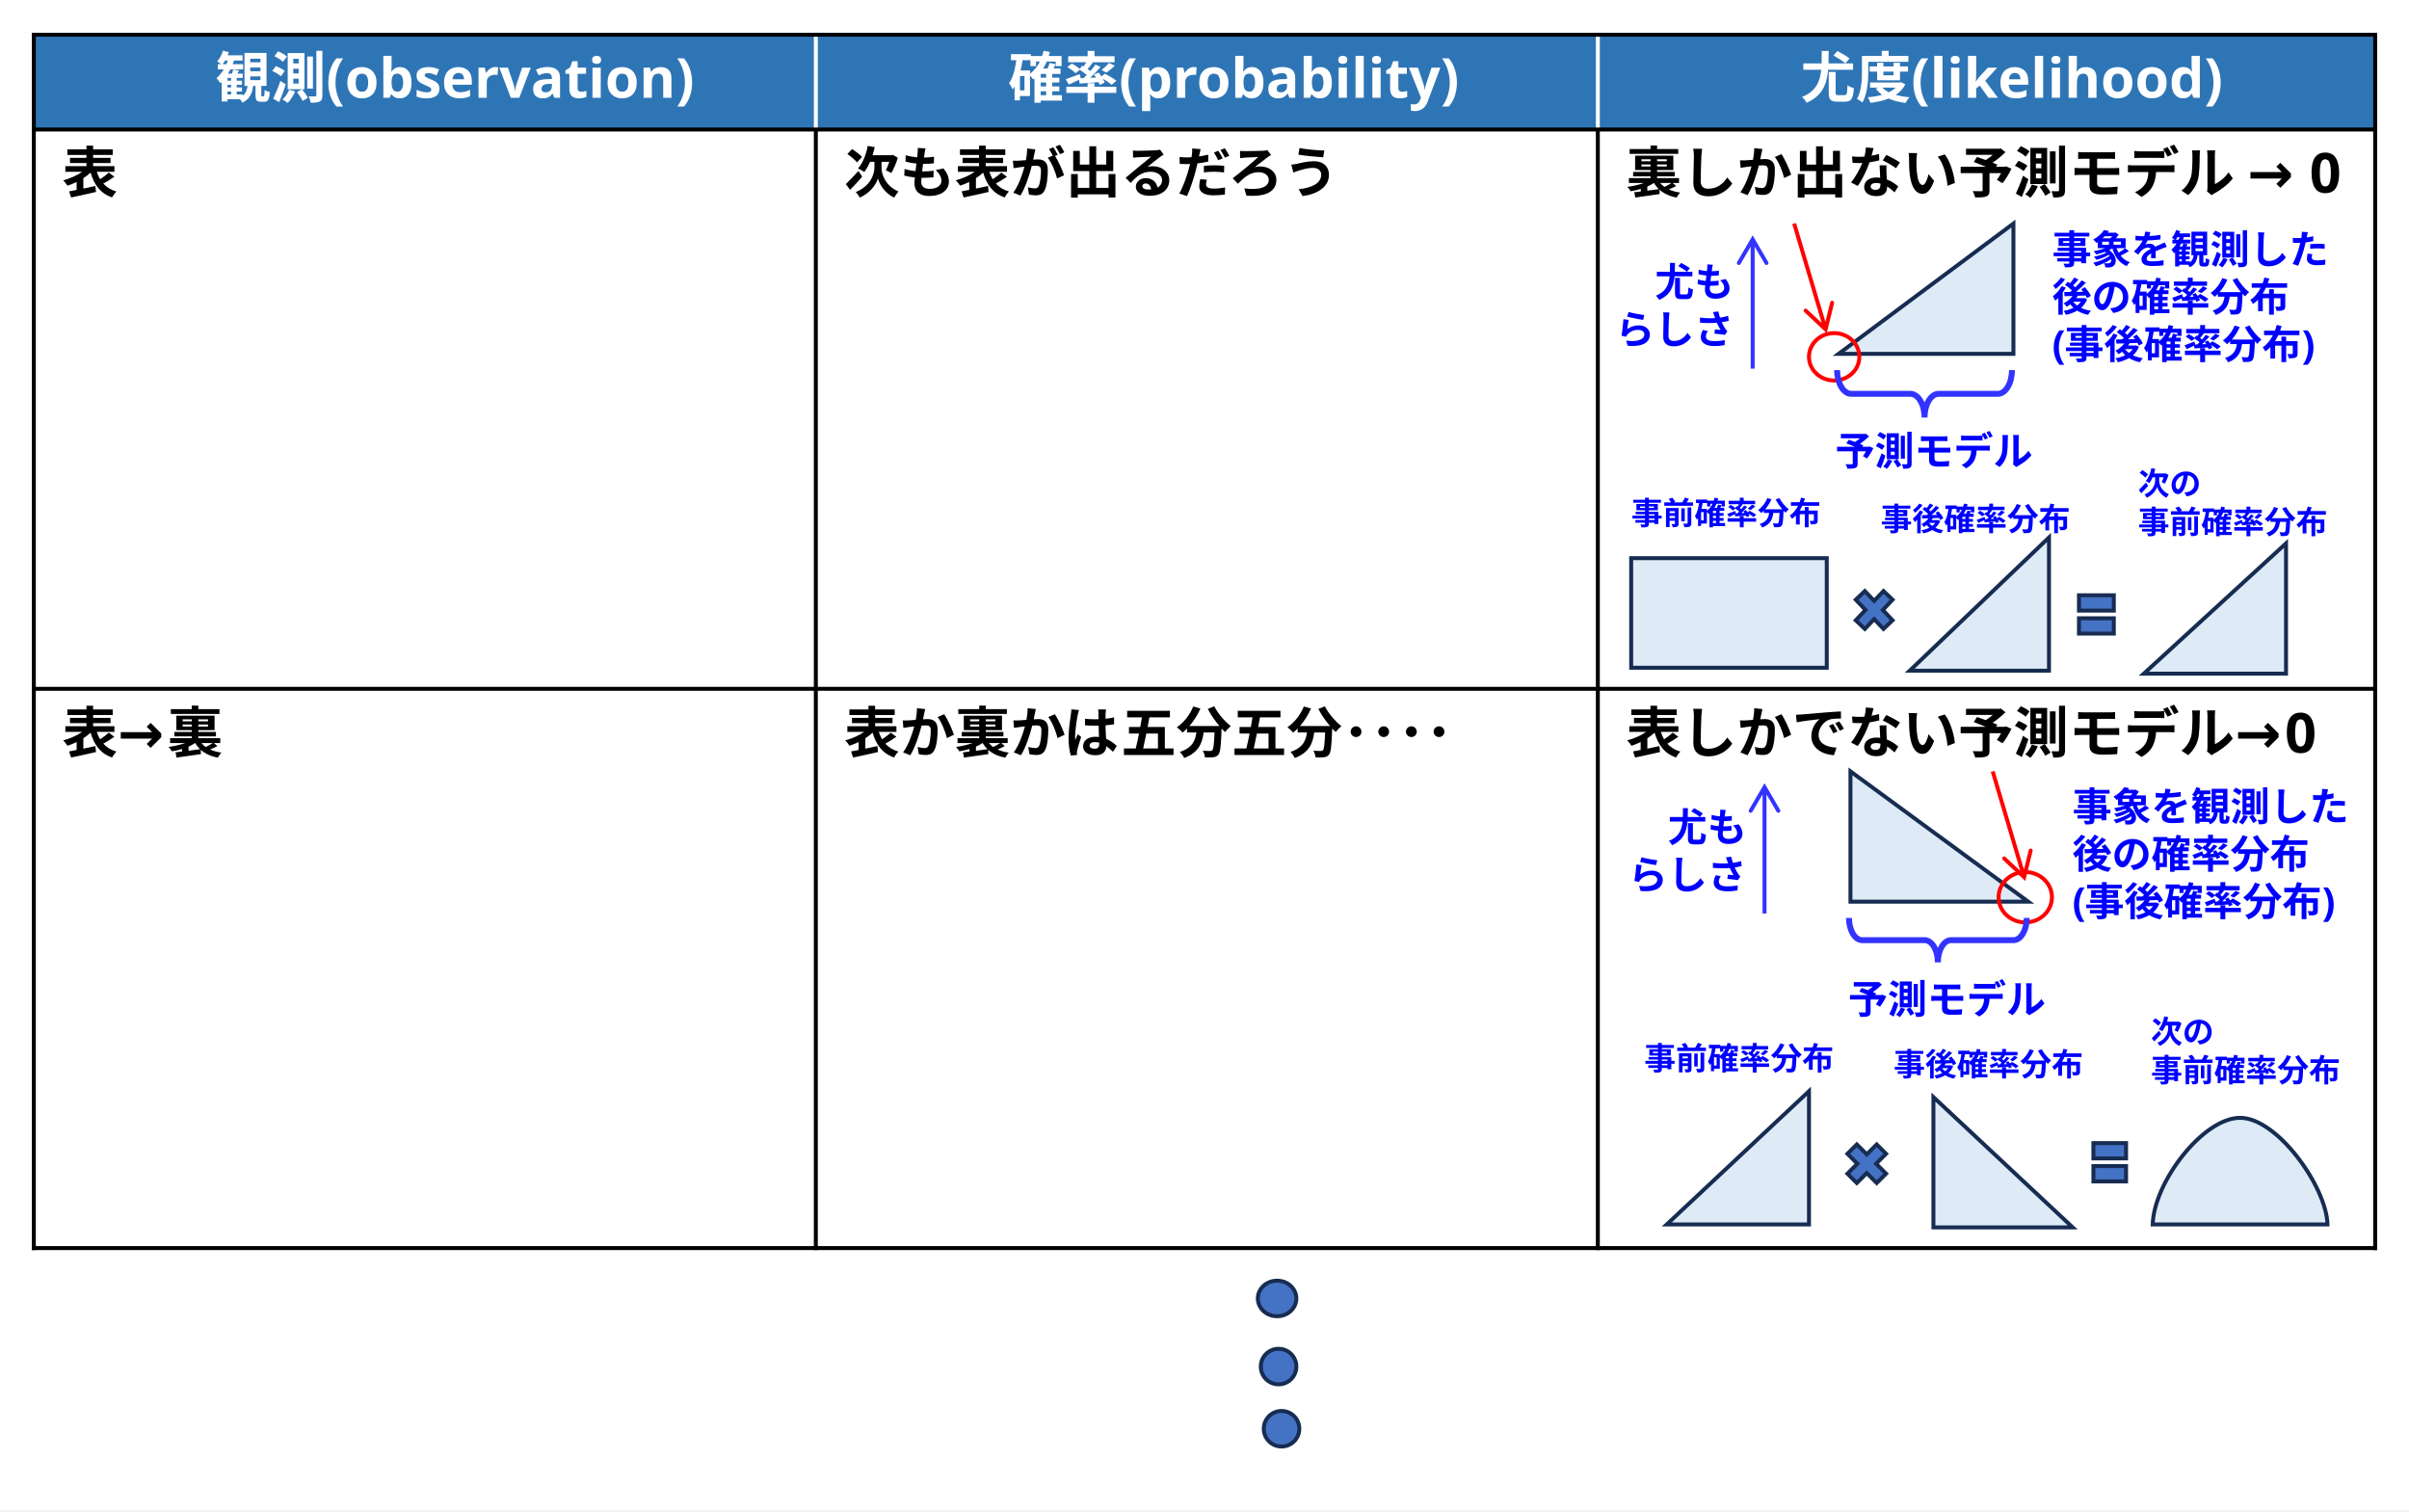
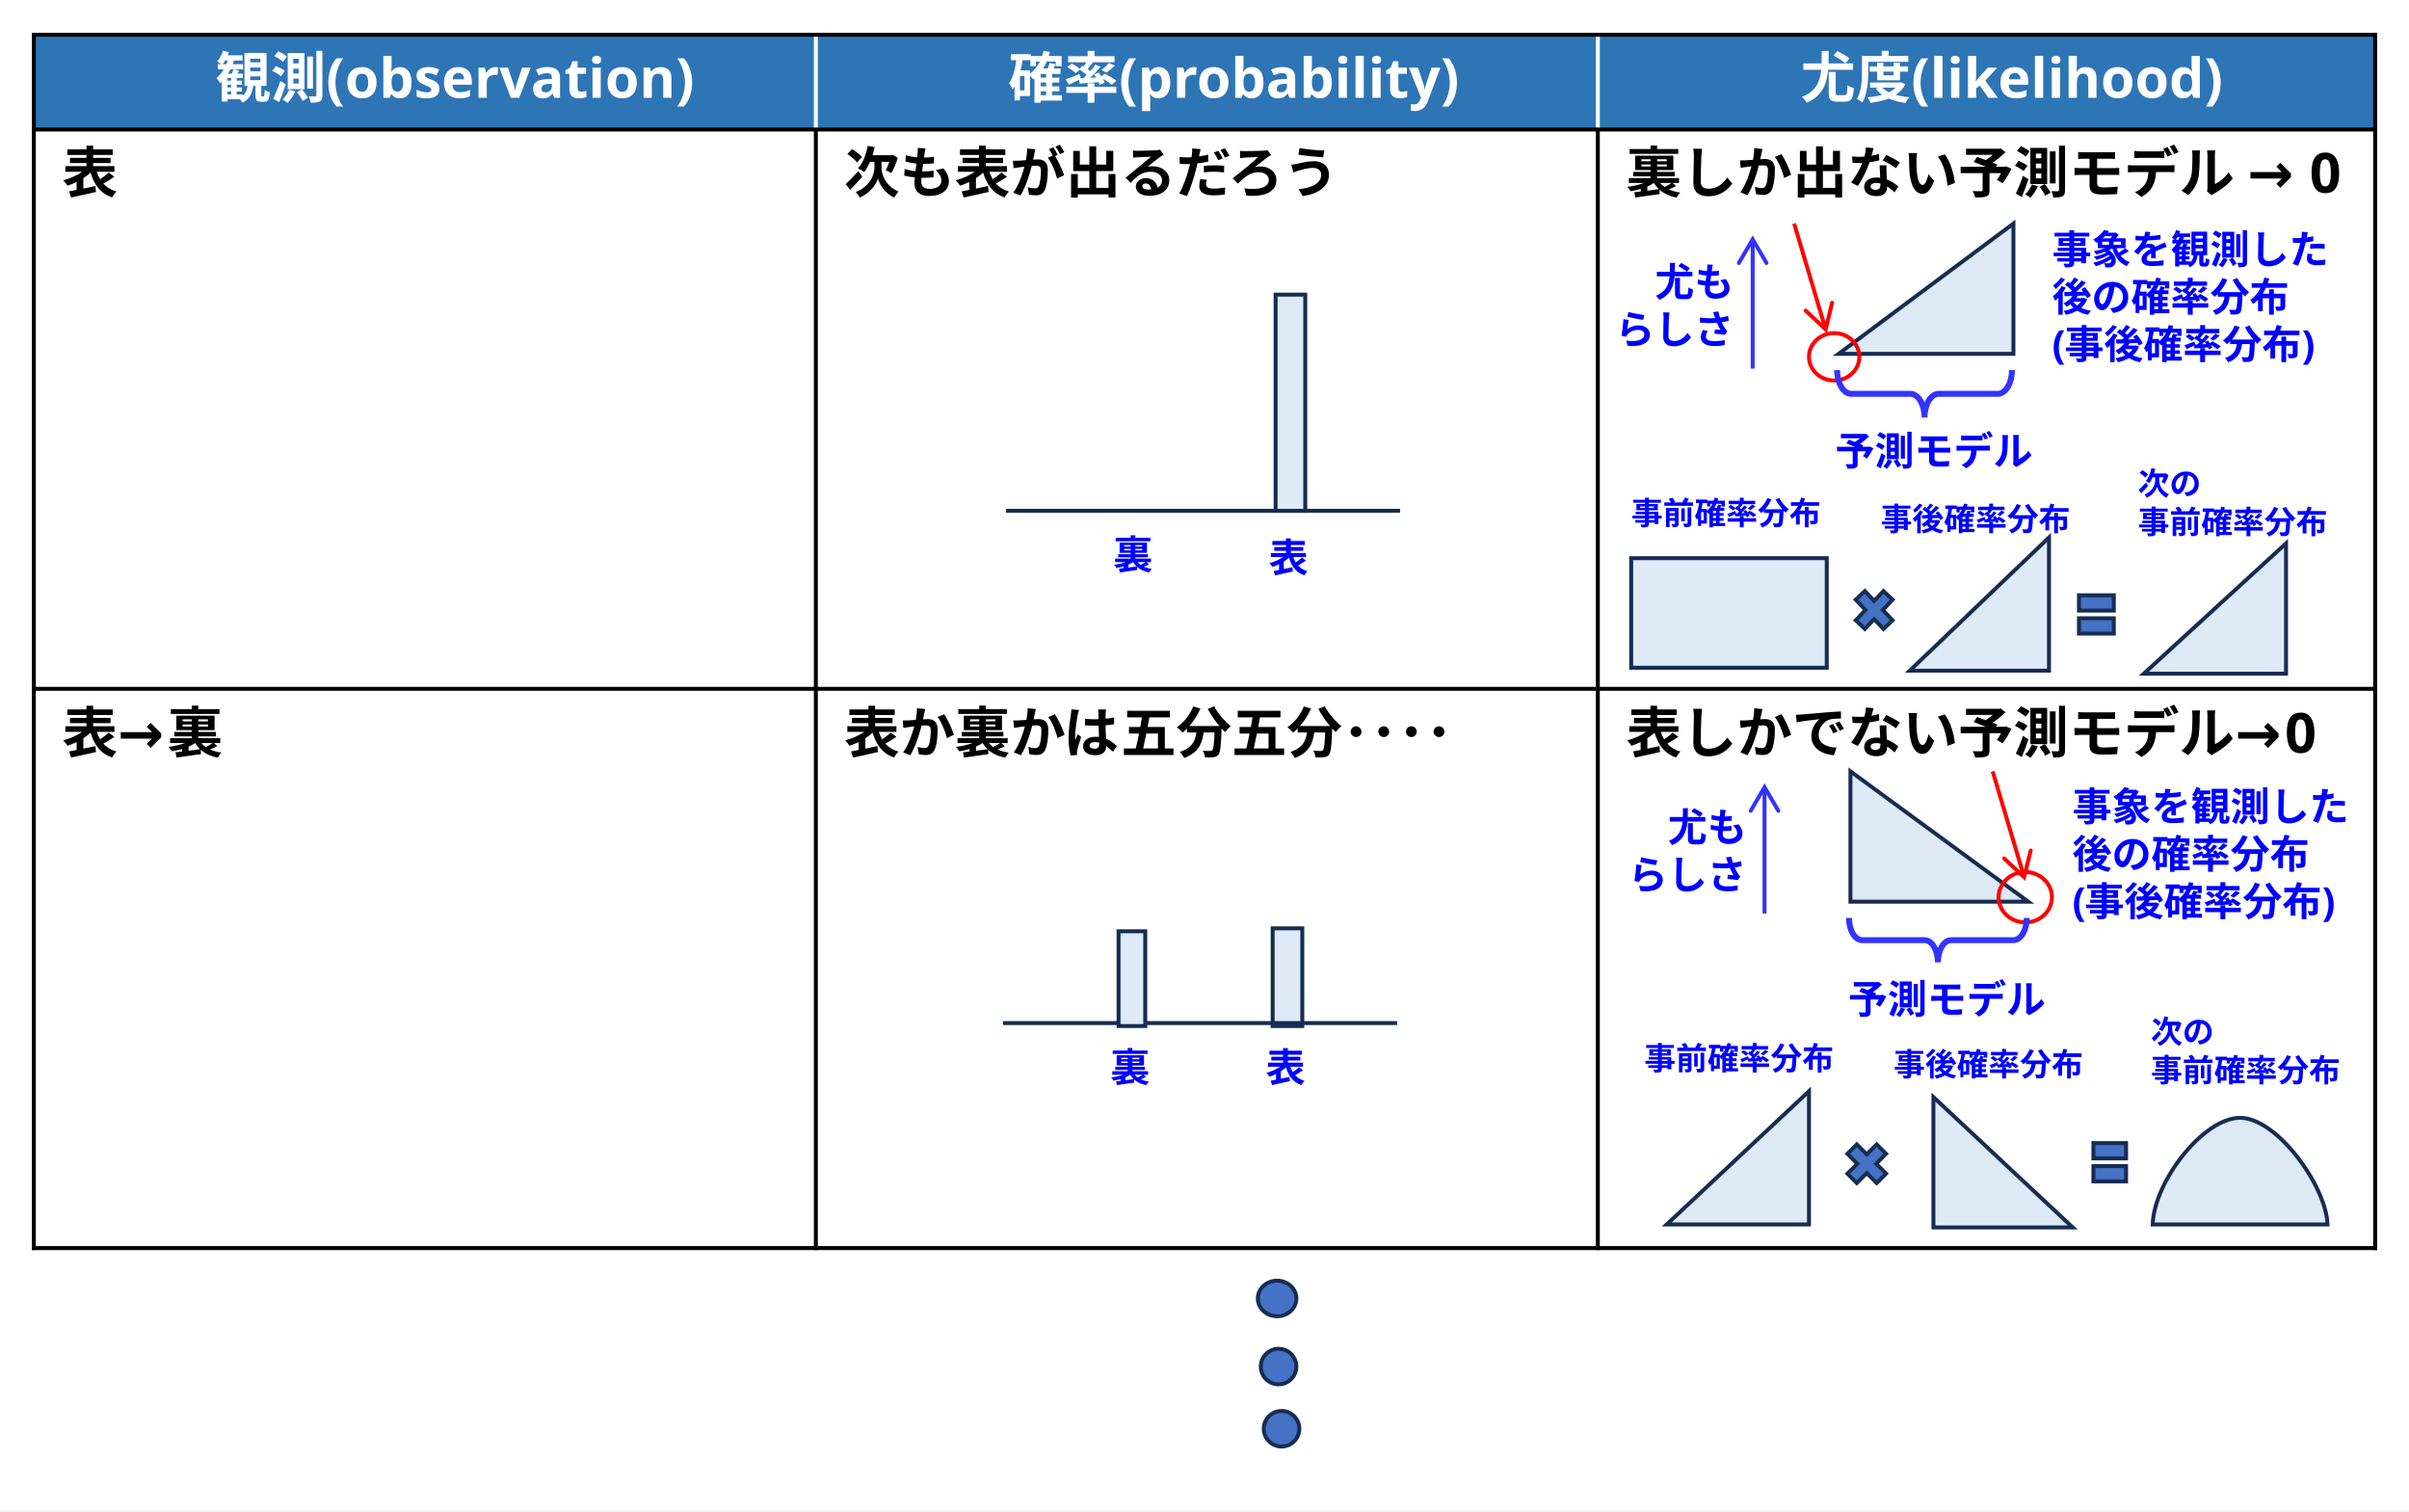
<svg xmlns="http://www.w3.org/2000/svg" width="813" height="510" overflow="hidden">
  <g>
    <rect x="0" y="0" width="813" height="509.624" fill="#FFFFFF" />
    <path d="M11.418 11.716 275.331 11.716 275.331 43.706 11.418 43.706Z" fill="#2E75B6" fill-rule="evenodd" />
    <path d="M275.331 11.716 539.243 11.716 539.243 43.706 275.331 43.706Z" fill="#2E75B6" fill-rule="evenodd" />
    <path d="M539.243 11.716 801.582 11.716 801.582 43.706 539.243 43.706Z" fill="#2E75B6" fill-rule="evenodd" />
    <path d="M275.331 11.05 275.331 43.706" stroke="#FFFFFF" stroke-width="1.334" stroke-linejoin="round" stroke-miterlimit="10" fill="none" fill-rule="evenodd" />
    <path d="M275.331 43.706 275.331 421.849" stroke="#000000" stroke-width="1.334" stroke-linejoin="round" stroke-miterlimit="10" fill="none" fill-rule="evenodd" />
    <path d="M539.243 11.05 539.243 43.706" stroke="#FFFFFF" stroke-width="1.334" stroke-linejoin="round" stroke-miterlimit="10" fill="none" fill-rule="evenodd" />
    <path d="M539.243 43.706 539.243 421.849" stroke="#000000" stroke-width="1.334" stroke-linejoin="round" stroke-miterlimit="10" fill="none" fill-rule="evenodd" />
    <path d="M10.752 43.706 802.249 43.706" stroke="#000000" stroke-width="1.334" stroke-linejoin="round" stroke-miterlimit="10" fill="none" fill-rule="evenodd" />
    <path d="M10.752 232.444 802.249 232.444" stroke="#000000" stroke-width="1.334" stroke-linejoin="round" stroke-miterlimit="10" fill="none" fill-rule="evenodd" />
    <path d="M11.418 11.05 11.418 421.849" stroke="#000000" stroke-width="1.334" stroke-linejoin="round" stroke-miterlimit="10" fill="none" fill-rule="evenodd" />
    <path d="M801.582 11.05 801.582 421.849" stroke="#000000" stroke-width="1.334" stroke-linejoin="round" stroke-miterlimit="10" fill="none" fill-rule="evenodd" />
    <path d="M10.752 11.716 802.249 11.716" stroke="#000000" stroke-width="1.334" stroke-linejoin="round" stroke-miterlimit="10" fill="none" fill-rule="evenodd" />
    <path d="M10.752 421.182 802.249 421.182" stroke="#000000" stroke-width="1.334" stroke-linejoin="round" stroke-miterlimit="10" fill="none" fill-rule="evenodd" />
    <text fill="#FFFFFF" font-family="Yu Gothic,Yu Gothic_MSFontService,sans-serif" font-weight="700" font-size="18.661" transform="matrix(1 0 0 0.999263 607.643 33)">尤度</text>
    <text fill="#FFFFFF" font-family="Calibri,Calibri_MSFontService,sans-serif" font-weight="700" font-size="18.661" transform="matrix(1 0 0 0.999263 644.992 33)">(likelihood)</text>
    <text fill="#FFFFFF" font-family="Yu Gothic,Yu Gothic_MSFontService,sans-serif" font-weight="700" font-size="18.661" transform="matrix(1 0 0 0.999263 340.289 33)">確率</text>
    <text fill="#FFFFFF" font-family="Calibri,Calibri_MSFontService,sans-serif" font-weight="700" font-size="18.661" transform="matrix(1 0 0 0.999263 377.638 33)">(probability)</text>
    <text fill="#FFFFFF" font-family="Yu Gothic,Yu Gothic_MSFontService,sans-serif" font-weight="700" font-size="18.661" transform="matrix(1 0 0 0.999263 72.699 33)">観測</text>
    <text fill="#FFFFFF" font-family="Calibri,Calibri_MSFontService,sans-serif" font-weight="700" font-size="18.661" transform="matrix(1 0 0 0.999263 110.048 33)">(observation)</text>
    <g>
      <text font-family="Yu Gothic,Yu Gothic_MSFontService,sans-serif" font-weight="700" font-size="18.661" transform="matrix(1 0 0 0.999263 548.847 65)">裏しか出ない予測モデル</text>
    </g>
    <text font-family="Calibri,Calibri_MSFontService,sans-serif" font-weight="700" font-size="18.661" transform="matrix(1 0 0 0.999263 758.433 65)">→</text>
    <text font-family="Calibri,Calibri_MSFontService,sans-serif" font-weight="700" font-size="18.661" transform="matrix(1 0 0 0.999263 779.441 65)">0</text>
    <g>
      <text font-family="Yu Gothic,Yu Gothic_MSFontService,sans-serif" font-weight="700" font-size="18.661" transform="matrix(1 0 0 0.999263 284.935 65)">次も表が出るだろう</text>
    </g>
    <g>
      <text font-family="Yu Gothic,Yu Gothic_MSFontService,sans-serif" font-weight="700" font-size="18.661" transform="matrix(1 0 0 0.999263 21.0225 65)">表</text>
    </g>
    <g>
      <text font-family="Yu Gothic,Yu Gothic_MSFontService,sans-serif" font-weight="700" font-size="18.661" transform="matrix(1 0 0 0.999263 548.847 254)">表しかでない予測モデル</text>
    </g>
    <text font-family="Calibri,Calibri_MSFontService,sans-serif" font-weight="700" font-size="18.661" transform="matrix(1 0 0 0.999263 754.264 254)">→</text>
    <text font-family="Calibri,Calibri_MSFontService,sans-serif" font-weight="700" font-size="18.661" transform="matrix(1 0 0 0.999263 771.105 254)">0</text>
    <g>
      <text font-family="Yu Gothic,Yu Gothic_MSFontService,sans-serif" font-weight="700" font-size="18.661" transform="matrix(1 0 0 0.999263 284.935 254)">表</text>
    </g>
    <text font-family="Yu Gothic,Yu Gothic_MSFontService,sans-serif" font-weight="700" font-size="18.661" transform="matrix(1 0 0 0.999263 303.609 254)">か</text>
    <text font-family="Yu Gothic,Yu Gothic_MSFontService,sans-serif" font-weight="700" font-size="18.661" transform="matrix(1 0 0 0.999263 322.283 254)">裏</text>
    <text font-family="Yu Gothic,Yu Gothic_MSFontService,sans-serif" font-weight="700" font-size="18.661" transform="matrix(1 0 0 0.999263 340.958 254)">かは</text>
    <text font-family="Yu Gothic,Yu Gothic_MSFontService,sans-serif" font-weight="700" font-size="18.661" transform="matrix(1 0 0 0.999263 378.306 254)">五分五分</text>
    <text font-family="Yu Gothic,Yu Gothic_MSFontService,sans-serif" font-weight="700" font-size="18.661" transform="matrix(1 0 0 0.999263 453.004 254)">････</text>
    <g>
      <text font-family="Yu Gothic,Yu Gothic_MSFontService,sans-serif" font-weight="700" font-size="18.661" transform="matrix(1 0 0 0.999263 21.0225 254)">表</text>
    </g>
    <text font-family="Calibri,Calibri_MSFontService,sans-serif" font-weight="700" font-size="18.661" transform="matrix(1 0 0 0.999263 39.6968 254)">→</text>
    <text font-family="Yu Gothic,Yu Gothic_MSFontService,sans-serif" font-weight="700" font-size="18.661" transform="matrix(1 0 0 0.999263 56.537 254)">裏</text>
    <path d="M0 43.968 0 0 58.957 43.968Z" stroke="#172C51" stroke-width="1.333" stroke-miterlimit="8" fill="#DEEBF7" fill-rule="evenodd" transform="matrix(-1.00074 0 0 1 679.5 75.4444)" />
    <path d="M610.5 120.411C610.5 115.996 614.306 112.417 619 112.417 623.694 112.417 627.5 115.996 627.5 120.411 627.5 124.826 623.694 128.405 619 128.405 614.306 128.405 610.5 124.826 610.5 120.411Z" stroke="#FF0000" stroke-width="1.334" stroke-miterlimit="8" fill="none" fill-rule="evenodd" />
    <path d="M679 124.908C679 129.323 676.868 132.902 674.238 132.902L654.262 132.902C651.632 132.902 649.5 136.481 649.5 140.896 649.5 136.481 647.368 132.902 644.738 132.902L624.762 132.902C622.132 132.902 620 129.323 620 124.908" stroke="#3333FF" stroke-width="1.999" stroke-miterlimit="8" fill="none" fill-rule="evenodd" />
    <text fill="#0000FF" font-family="Yu Gothic,Yu Gothic_MSFontService,sans-serif" font-weight="700" font-size="13.329" transform="matrix(1 0 0 0.999263 619.349 157)">予測モデル</text>
    <text fill="#0000FF" font-family="Yu Gothic,Yu Gothic_MSFontService,sans-serif" font-weight="700" font-size="13.329" transform="matrix(1 0 0 0.999263 558.478 100)">尤も</text>
    <text fill="#0000FF" font-family="Yu Gothic,Yu Gothic_MSFontService,sans-serif" font-weight="700" font-size="13.329" transform="matrix(1 0 0 0.999263 545.139 116)">らしさ</text>
    <path d="M590.833 124.408 590.833 80.761 592.167 80.761 592.167 124.408ZM586.255 88.423 591.5 79.438 596.745 88.423C596.93 88.74 596.823 89.149 596.505 89.334 596.187 89.519 595.778 89.412 595.593 89.094L590.924 81.097 592.076 81.097 587.408 89.094C587.222 89.412 586.814 89.519 586.495 89.334 586.177 89.149 586.07 88.74 586.255 88.423Z" fill="#3333FF" />
    <path d="M615.484 111.342 604.861 75.634 606.139 75.254 616.763 110.962ZM618.966 102.315 616.501 112.42 608.912 105.302C608.643 105.05 608.63 104.628 608.882 104.36 609.134 104.091 609.556 104.078 609.824 104.33L616.58 110.666 615.476 110.994 617.67 101.999C617.757 101.642 618.118 101.422 618.476 101.51 618.834 101.597 619.053 101.957 618.966 102.315Z" fill="#FF0000" />
    <rect x="550.5" y="188.361" width="66" height="36.973" stroke="#172C51" stroke-width="1.334" stroke-miterlimit="8" fill="#DEEBF7" />
    <path d="M626.286 202.37 629.36 199.46 632.5 202.773 635.64 199.46 638.714 202.37 635.416 205.848 638.714 209.327 635.64 212.236 632.5 208.924 629.36 212.236 626.286 209.327 629.584 205.848Z" stroke="#172C51" stroke-width="1.334" stroke-miterlimit="8" fill="#4472C4" fill-rule="evenodd" />
    <path d="M0 44.967 0 0 46.965 44.967Z" stroke="#172C51" stroke-width="1.333" stroke-miterlimit="8" fill="#DEEBF7" fill-rule="evenodd" transform="matrix(-1.00074 0 0 1 691.5 181.366)" />
    <path d="M0 43.968 0 0 47.965 43.968Z" stroke="#172C51" stroke-width="1.333" stroke-miterlimit="8" fill="#DEEBF7" fill-rule="evenodd" transform="matrix(-1.00074 0 0 1 771.5 183.365)" />
    <path d="M701.621 200.884 713.379 200.884 713.379 206.054 701.621 206.054ZM701.621 208.64 713.379 208.64 713.379 213.81 701.621 213.81Z" stroke="#172C51" stroke-width="1.334" stroke-miterlimit="8" fill="#4472C4" fill-rule="evenodd" />
    <text fill="#0000FF" font-family="Yu Gothic,Yu Gothic_MSFontService,sans-serif" font-weight="700" font-size="10.663" transform="matrix(1 0 0 0.999263 550.527 177)">事前確率分布</text>
    <text fill="#0000FF" font-family="Yu Gothic,Yu Gothic_MSFontService,sans-serif" font-weight="700" font-size="10.663" transform="matrix(1 0 0 0.999263 634.694 179)">事後確率分布</text>
    <text fill="#0000FF" font-family="Yu Gothic,Yu Gothic_MSFontService,sans-serif" font-weight="700" font-size="10.663" transform="matrix(1 0 0 0.999263 721.521 167)">次の</text>
    <text fill="#0000FF" font-family="Yu Gothic,Yu Gothic_MSFontService,sans-serif" font-weight="700" font-size="10.663" transform="matrix(1 0 0 0.999263 721.521 180)">事前確率分布</text>
    <path d="M624.5 304.276 624.5 260.308 684.5 304.276Z" stroke="#172C51" stroke-width="1.334" stroke-miterlimit="8" fill="#DEEBF7" fill-rule="evenodd" />
    <path d="M674.5 302.777C674.5 298.086 678.529 294.283 683.5 294.283 688.471 294.283 692.5 298.086 692.5 302.777 692.5 307.468 688.471 311.271 683.5 311.271 678.529 311.271 674.5 307.468 674.5 302.777Z" stroke="#FF0000" stroke-width="1.334" stroke-miterlimit="8" fill="none" fill-rule="evenodd" />
    <path d="M684 309.772C684 313.911 682.001 317.266 679.536 317.266L658.464 317.266C655.999 317.266 654 320.622 654 324.761 654 320.622 652.001 317.266 649.536 317.266L628.464 317.266C625.999 317.266 624 313.911 624 309.772" stroke="#3333FF" stroke-width="1.999" stroke-miterlimit="8" fill="none" fill-rule="evenodd" />
    <text fill="#0000FF" font-family="Yu Gothic,Yu Gothic_MSFontService,sans-serif" font-weight="700" font-size="13.329" transform="matrix(1 0 0 0.999263 623.714 342)">予測モデル</text>
    <text fill="#0000FF" font-family="Yu Gothic,Yu Gothic_MSFontService,sans-serif" font-weight="700" font-size="13.329" transform="matrix(1 0 0 0.999263 562.843 284)">尤も</text>
    <text fill="#0000FF" font-family="Yu Gothic,Yu Gothic_MSFontService,sans-serif" font-weight="700" font-size="13.329" transform="matrix(1 0 0 0.999263 549.505 300)">らしさ</text>
    <path d="M594.833 308.273 594.833 265.625 596.167 265.625 596.167 308.273ZM590.255 273.286 595.5 264.302 600.745 273.286C600.93 273.604 600.823 274.012 600.505 274.198 600.186 274.383 599.778 274.276 599.592 273.958L594.924 265.961 596.076 265.961 591.408 273.958C591.222 274.276 590.814 274.383 590.495 274.198 590.177 274.012 590.07 273.604 590.255 273.286Z" fill="#3333FF" />
    <path d="M682.484 296.206 671.861 260.498 673.139 260.118 683.763 295.826ZM685.966 287.179 683.501 297.284 675.912 290.166C675.643 289.914 675.63 289.492 675.882 289.224 676.134 288.955 676.556 288.942 676.824 289.194L683.58 295.53 682.476 295.858 684.67 286.863C684.757 286.505 685.118 286.286 685.476 286.373 685.834 286.461 686.053 286.821 685.966 287.179Z" fill="#FF0000" />
    <path d="M623.483 389.356 626.643 386.199 630 389.553 633.357 386.199 636.517 389.356 633.16 392.711 636.517 396.065 633.357 399.222 630 395.868 626.643 399.222 623.483 396.065 626.84 392.711Z" stroke="#172C51" stroke-width="1.334" stroke-miterlimit="8" fill="#4472C4" fill-rule="evenodd" />
    <path d="M0 44.967 0 0 47.965 44.967Z" stroke="#172C51" stroke-width="1.333" stroke-miterlimit="8" fill="#DEEBF7" fill-rule="evenodd" transform="matrix(-1.00074 0 0 1 610.5 368.229)" />
    <path d="M652.5 414.195 652.5 370.227 699.5 414.195Z" stroke="#172C51" stroke-width="1.334" stroke-miterlimit="8" fill="#DEEBF7" fill-rule="evenodd" />
    <path d="M706.488 385.748 717.512 385.748 717.512 390.918 706.488 390.918ZM706.488 393.504 717.512 393.504 717.512 398.674 706.488 398.674Z" stroke="#172C51" stroke-width="1.334" stroke-miterlimit="8" fill="#4472C4" fill-rule="evenodd" />
    <text fill="#0000FF" font-family="Yu Gothic,Yu Gothic_MSFontService,sans-serif" font-weight="700" font-size="10.663" transform="matrix(1 0 0 0.999263 554.893 361)">事前確率分布</text>
    <text fill="#0000FF" font-family="Yu Gothic,Yu Gothic_MSFontService,sans-serif" font-weight="700" font-size="10.663" transform="matrix(1 0 0 0.999263 639.06 363)">事後確率分布</text>
    <text fill="#0000FF" font-family="Yu Gothic,Yu Gothic_MSFontService,sans-serif" font-weight="700" font-size="10.663" transform="matrix(1 0 0 0.999263 725.887 352)">次の</text>
    <text fill="#0000FF" font-family="Yu Gothic,Yu Gothic_MSFontService,sans-serif" font-weight="700" font-size="10.663" transform="matrix(1 0 0 0.999263 725.887 365)">事前確率分布</text>
    <path d="M726.5 413.195C726.896 398.928 743.51 377.222 756 377.222 768.489 377.222 785.104 400.367 785.5 413.195L726.5 413.195Z" stroke="#172C51" stroke-width="1.334" stroke-miterlimit="8" fill="#DEEBF7" fill-rule="evenodd" />
    <path d="M424.5 438.177C424.5 434.866 427.41 432.181 431 432.181 434.59 432.181 437.5 434.866 437.5 438.177 437.5 441.488 434.59 444.173 431 444.173 427.41 444.173 424.5 441.488 424.5 438.177Z" stroke="#172C51" stroke-width="1.334" stroke-miterlimit="8" fill="#4472C4" fill-rule="evenodd" />
    <path d="M425.5 461.16C425.5 457.849 428.186 455.165 431.5 455.165 434.814 455.165 437.5 457.849 437.5 461.16 437.5 464.471 434.814 467.156 431.5 467.156 428.186 467.156 425.5 464.471 425.5 461.16Z" stroke="#172C51" stroke-width="1.334" stroke-miterlimit="8" fill="#4472C4" fill-rule="evenodd" />
    <path d="M426.5 482.145C426.5 478.833 429.186 476.149 432.5 476.149 435.814 476.149 438.5 478.833 438.5 482.145 438.5 485.456 435.814 488.14 432.5 488.14 429.186 488.14 426.5 485.456 426.5 482.145Z" stroke="#172C51" stroke-width="1.334" stroke-miterlimit="8" fill="#4472C4" fill-rule="evenodd" />
    <text fill="#0000FF" font-family="Yu Gothic,Yu Gothic_MSFontService,sans-serif" font-weight="700" font-size="13.329" transform="matrix(1 0 0 0.999263 692.565 89)">事象を観測した</text>
-     <text fill="#0000FF" font-family="Yu Gothic,Yu Gothic_MSFontService,sans-serif" font-weight="700" font-size="13.329" transform="matrix(1 0 0 0.999263 692.565 105)">後</text>
-     <text fill="#0000FF" font-family="Yu Gothic,Yu Gothic_MSFontService,sans-serif" font-weight="700" font-size="13.329" transform="matrix(1 0 0 0.999263 705.904 105)">の確率分布</text>
+     <text fill="#0000FF" font-family="Yu Gothic,Yu Gothic_MSFontService,sans-serif" font-weight="700" font-size="13.329" transform="matrix(1 0 0 0.999263 692.565 105)">後の確率分布</text>
    <text fill="#0000FF" font-family="Calibri,Calibri_MSFontService,sans-serif" font-weight="700" font-size="13.329" transform="matrix(1 0 0 0.999263 692.565 121)">(</text>
    <text fill="#0000FF" font-family="Yu Gothic,Yu Gothic_MSFontService,sans-serif" font-weight="700" font-size="13.329" transform="matrix(1 0 0 0.999263 696.733 121)">事後確率分布</text>
    <text fill="#0000FF" font-family="Calibri,Calibri_MSFontService,sans-serif" font-weight="700" font-size="13.329" transform="matrix(1 0 0 0.999263 776.766 121)">)</text>
    <text fill="#0000FF" font-family="Yu Gothic,Yu Gothic_MSFontService,sans-serif" font-weight="700" font-size="13.329" transform="matrix(1 0 0 0.999263 699.398 277)">事象を観測した</text>
-     <text fill="#0000FF" font-family="Yu Gothic,Yu Gothic_MSFontService,sans-serif" font-weight="700" font-size="13.329" transform="matrix(1 0 0 0.999263 699.398 293)">後</text>
-     <text fill="#0000FF" font-family="Yu Gothic,Yu Gothic_MSFontService,sans-serif" font-weight="700" font-size="13.329" transform="matrix(1 0 0 0.999263 712.737 293)">の確率分布</text>
+     <text fill="#0000FF" font-family="Yu Gothic,Yu Gothic_MSFontService,sans-serif" font-weight="700" font-size="13.329" transform="matrix(1 0 0 0.999263 699.398 293)">後の確率分布</text>
    <text fill="#0000FF" font-family="Calibri,Calibri_MSFontService,sans-serif" font-weight="700" font-size="13.329" transform="matrix(1 0 0 0.999263 699.398 309)">(</text>
    <text fill="#0000FF" font-family="Yu Gothic,Yu Gothic_MSFontService,sans-serif" font-weight="700" font-size="13.329" transform="matrix(1 0 0 0.999263 703.567 309)">事後確率分布</text>
    <text fill="#0000FF" font-family="Calibri,Calibri_MSFontService,sans-serif" font-weight="700" font-size="13.329" transform="matrix(1 0 0 0.999263 783.599 309)">)</text>
+     <rect x="430.5" y="99.427" width="10" height="72.946" stroke="#172C51" stroke-width="1.334" stroke-miterlimit="8" fill="#DEEBF7" />
+     <path d="M339.5 172.373 472.5 172.373" stroke="#172C51" stroke-width="1.334" stroke-miterlimit="8" fill="none" fill-rule="evenodd" />
+     <text fill="#0000FF" font-family="Yu Gothic,Yu Gothic_MSFontService,sans-serif" font-weight="700" font-size="13.329" transform="matrix(1 0 0 0.999263 375.733 192)">裏</text>
+     <text fill="#0000FF" font-family="Yu Gothic,Yu Gothic_MSFontService,sans-serif" font-weight="700" font-size="13.329" transform="matrix(1 0 0 0.999263 428.184 193)">表</text>
+     <rect x="429.5" y="313.269" width="10" height="32.976" stroke="#172C51" stroke-width="1.334" stroke-miterlimit="8" fill="#DEEBF7" />
+     <path d="M338.5 345.245 471.5 345.245" stroke="#172C51" stroke-width="1.334" stroke-miterlimit="8" fill="none" fill-rule="evenodd" />
+     <text fill="#0000FF" font-family="Yu Gothic,Yu Gothic_MSFontService,sans-serif" font-weight="700" font-size="13.329" transform="matrix(1 0 0 0.999263 374.736 365)">裏</text>
+     <text fill="#0000FF" font-family="Yu Gothic,Yu Gothic_MSFontService,sans-serif" font-weight="700" font-size="13.329" transform="matrix(1 0 0 0.999263 427.187 365)">表</text>
+     <rect x="377.5" y="314.268" width="9" height="31.976" stroke="#172C51" stroke-width="1.334" stroke-miterlimit="8" fill="#DEEBF7" />
  </g>
</svg>
